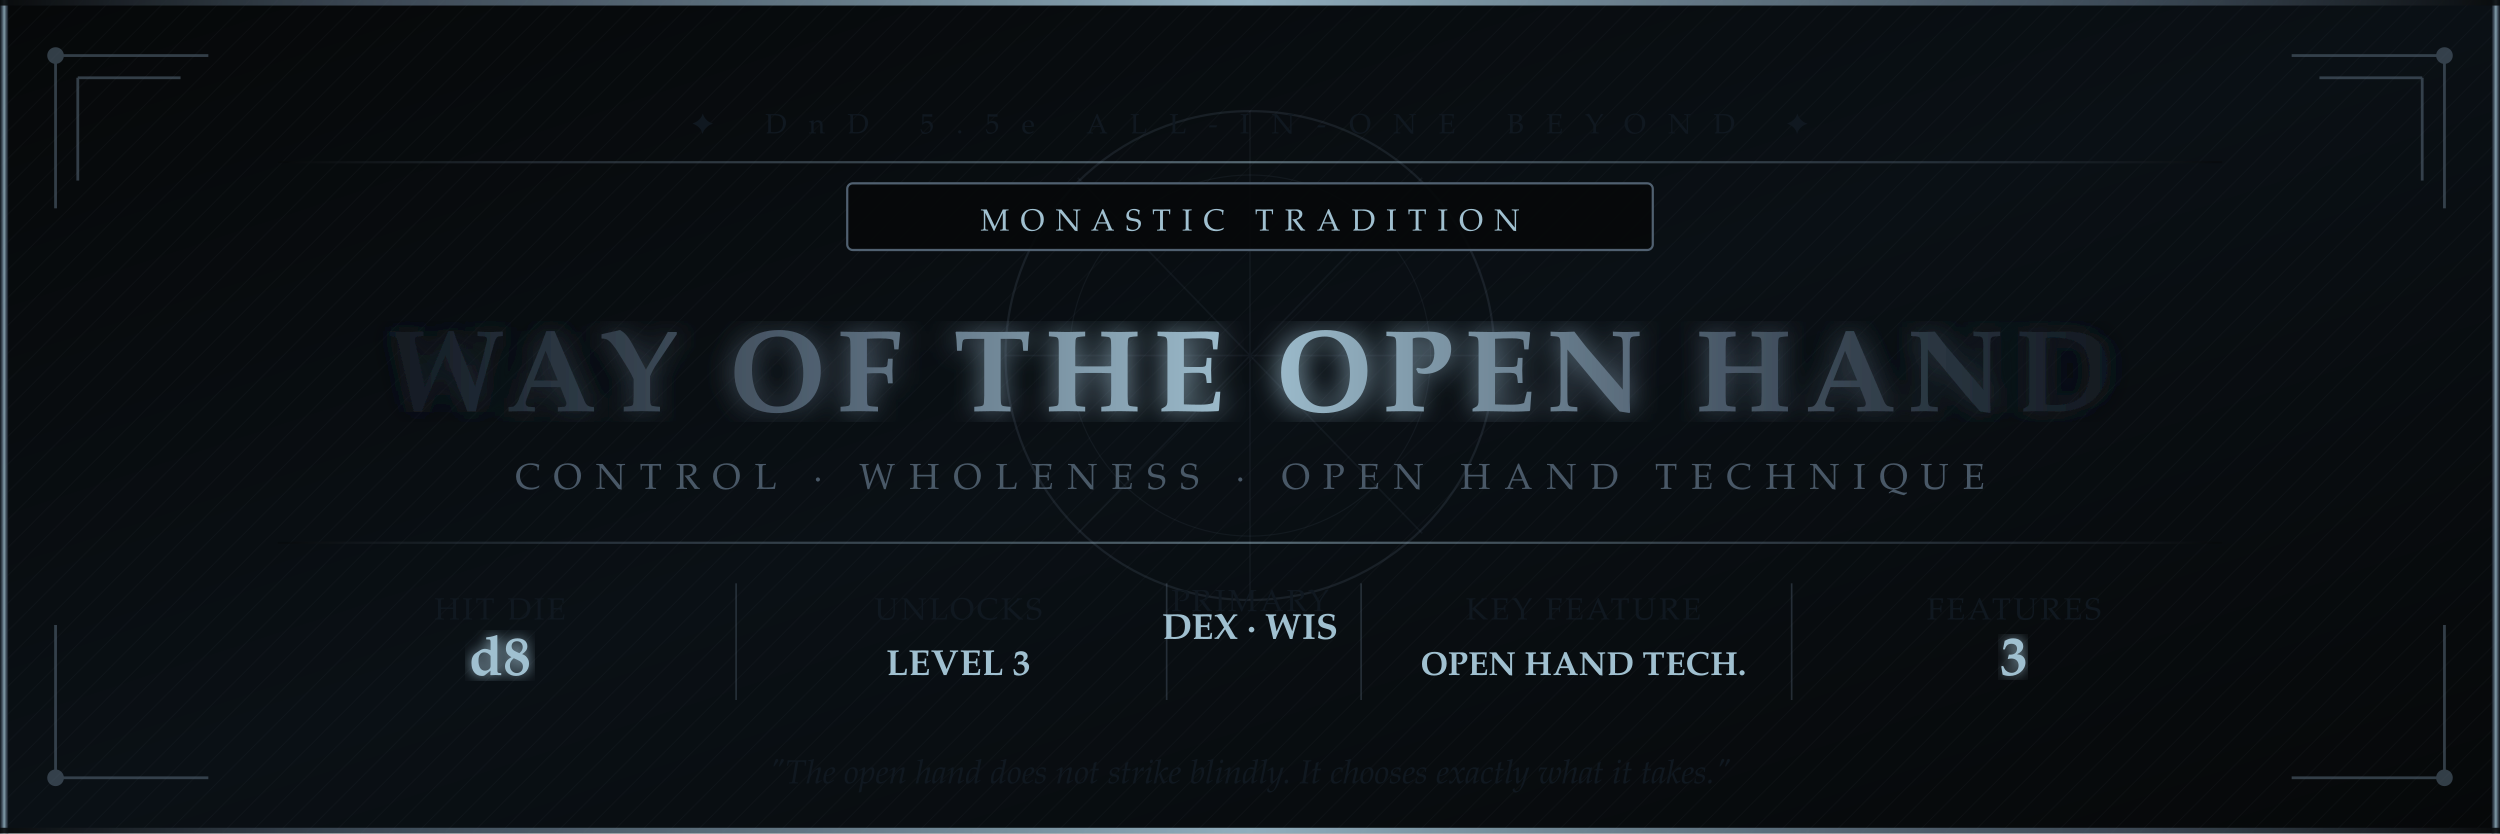
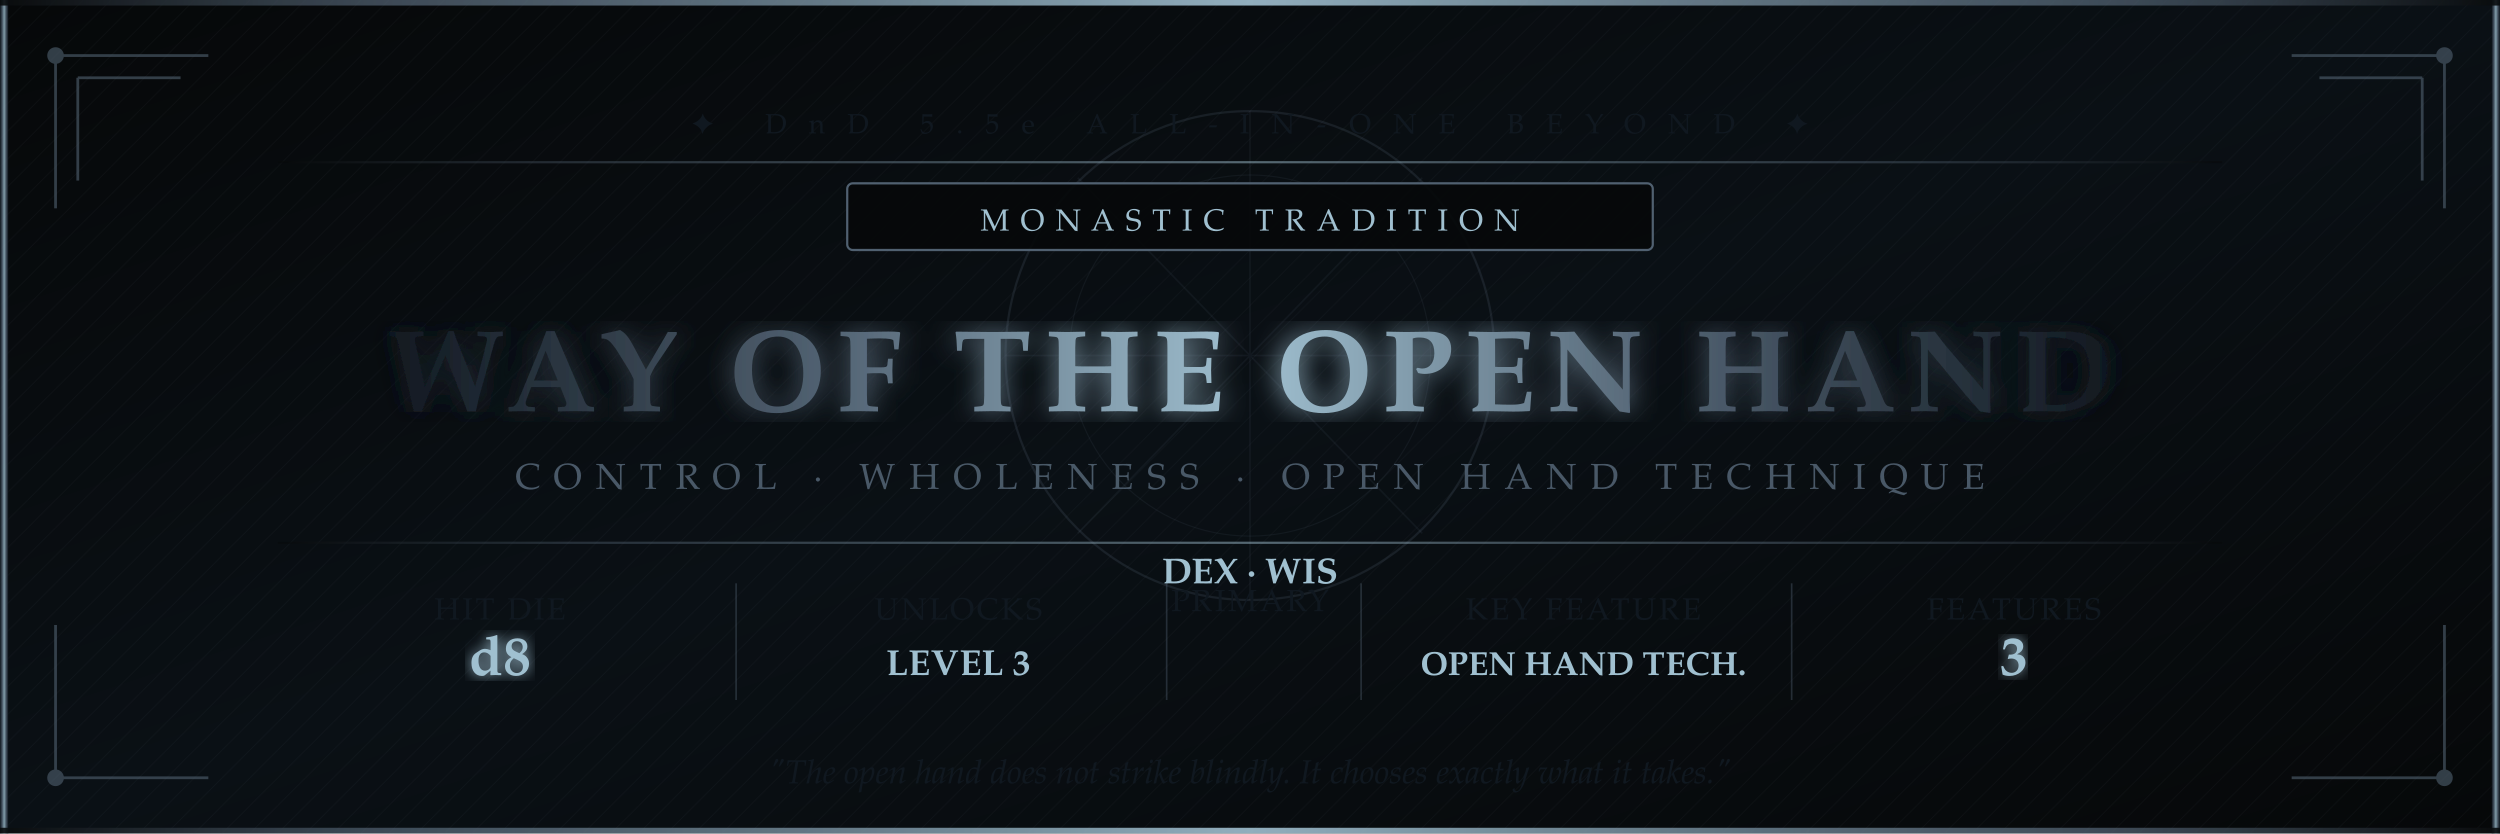
<svg xmlns="http://www.w3.org/2000/svg" width="900" height="300" viewBox="0 0 900 300">
  <defs>
    <linearGradient id="bg" x1="0%" y1="0%" x2="100%" y2="100%">
      <stop offset="0%" style="stop-color:#060809" />
      <stop offset="50%" style="stop-color:#0a1015" />
      <stop offset="100%" style="stop-color:#060809" />
    </linearGradient>
    <linearGradient id="silver" x1="0%" y1="0%" x2="100%" y2="0%">
      <stop offset="0%" style="stop-color:#101820" />
      <stop offset="25%" style="stop-color:#506070" />
      <stop offset="50%" style="stop-color:#a0c0d0" />
      <stop offset="75%" style="stop-color:#506070" />
      <stop offset="100%" style="stop-color:#101820" />
    </linearGradient>
    <linearGradient id="fade" x1="0%" y1="0%" x2="100%" y2="0%">
      <stop offset="0%" style="stop-color:#060809;stop-opacity:1" />
      <stop offset="15%" style="stop-color:#506070;stop-opacity:0.8" />
      <stop offset="50%" style="stop-color:#a0c0d0;stop-opacity:1" />
      <stop offset="85%" style="stop-color:#506070;stop-opacity:0.8" />
      <stop offset="100%" style="stop-color:#060809;stop-opacity:1" />
    </linearGradient>
    <filter id="glow">
      <feGaussianBlur stdDeviation="5" result="blur" />
      <feMerge>
        <feMergeNode in="blur" />
        <feMergeNode in="SourceGraphic" />
      </feMerge>
    </filter>
    <filter id="glow-soft">
      <feGaussianBlur stdDeviation="2.5" result="blur" />
      <feMerge>
        <feMergeNode in="blur" />
        <feMergeNode in="SourceGraphic" />
      </feMerge>
    </filter>
    <pattern id="hatch" width="10" height="10" patternUnits="userSpaceOnUse">
      <path d="M0,10 L10,0" stroke="#506070" stroke-width="0.2" opacity="0.12" />
    </pattern>
  </defs>
  <rect width="900" height="300" fill="url(#bg)" />
  <rect width="900" height="300" fill="url(#hatch)" />
  <circle cx="450" cy="128" r="88" fill="none" stroke="#506070" stroke-width="0.8" opacity="0.22" />
  <circle cx="450" cy="128" r="65" fill="none" stroke="#506070" stroke-width="0.4" opacity="0.13" />
  <g stroke="#506070" stroke-width="0.6" opacity="0.12">
    <line x1="450" y1="40" x2="450" y2="216" />
    <line x1="362" y1="128" x2="538" y2="128" />
    <line x1="388" y1="64" x2="512" y2="192" />
    <line x1="512" y1="64" x2="388" y2="192" />
  </g>
  <rect x="0" y="0" width="3" height="300" fill="url(#silver)" opacity="0.8" />
  <rect x="897" y="0" width="3" height="300" fill="url(#silver)" opacity="0.8" />
  <rect x="0" y="0" width="900" height="2" fill="url(#fade)" opacity="0.9" />
  <rect x="0" y="298" width="900" height="2" fill="url(#fade)" opacity="0.9" />
  <g stroke="#506070" stroke-width="1" fill="none" opacity="0.6">
    <path d="M20,20 L75,20 M20,20 L20,75" />
    <path d="M28,28 L65,28 M28,28 L28,65" />
    <circle cx="20" cy="20" r="3" fill="#506070" stroke="none" />
    <path d="M880,20 L825,20 M880,20 L880,75" />
    <path d="M872,28 L835,28 M872,28 L872,65" />
    <circle cx="880" cy="20" r="3" fill="#506070" stroke="none" />
    <path d="M20,280 L75,280 M20,280 L20,225" />
    <circle cx="20" cy="280" r="3" fill="#506070" stroke="none" />
    <path d="M880,280 L825,280 M880,280 L880,225" />
    <circle cx="880" cy="280" r="3" fill="#506070" stroke="none" />
  </g>
  <rect x="100" y="58" width="700" height="0.8" fill="url(#fade)" opacity="0.5" />
  <text x="450" y="48" text-anchor="middle" font-family="'Palatino Linotype', Palatino, Georgia, serif" font-size="10" fill="#101820" letter-spacing="8">✦ DnD 5.5e ALL-IN-ONE BEYOND ✦</text>
  <rect x="305" y="66" width="290" height="24" rx="2" fill="#060809" opacity="0.9" />
  <rect x="305" y="66" width="290" height="24" rx="2" fill="none" stroke="#506070" stroke-width="0.8" />
  <text x="450" y="83" text-anchor="middle" font-family="'Palatino Linotype', Palatino, Georgia, serif" font-size="11" fill="#a0c0d0" letter-spacing="4">MONASTIC TRADITION</text>
  <text x="450" y="148" text-anchor="middle" font-family="'Palatino Linotype', Palatino, Georgia, serif" font-size="42" font-weight="bold" fill="url(#silver)" filter="url(#glow)" letter-spacing="4">WAY OF THE OPEN HAND</text>
  <text x="450" y="176" text-anchor="middle" font-family="'Palatino Linotype', Palatino, Georgia, serif" font-size="13" fill="#506070" letter-spacing="5" opacity="0.9">CONTROL · WHOLENESS · OPEN HAND TECHNIQUE</text>
  <rect x="100" y="195" width="700" height="0.8" fill="url(#fade)" opacity="0.5" />
  <g font-family="'Palatino Linotype', Palatino, Georgia, serif" fill="#101820">
    <text x="180" y="223" text-anchor="middle" font-size="11" letter-spacing="1">HIT DIE</text>
    <text x="180" y="243" text-anchor="middle" font-size="20" font-weight="bold" fill="#a0c0d0" filter="url(#glow-soft)">d8</text>
    <line x1="265" y1="210" x2="265" y2="252" stroke="#506070" stroke-width="0.6" opacity="0.4" />
    <text x="345" y="223" text-anchor="middle" font-size="11" letter-spacing="1">UNLOCKS</text>
    <text x="345" y="243" text-anchor="middle" font-size="13" font-weight="bold" fill="#a0c0d0">LEVEL 3</text>
    <line x1="420" y1="210" x2="420" y2="252" stroke="#506070" stroke-width="0.6" opacity="0.4" />
    <text x="450" y="220" text-anchor="middle" font-size="11" letter-spacing="1">PRIMARY</text>
-     <text x="450" y="230" text-anchor="middle" font-size="13" font-weight="bold" fill="#a0c0d0">DEX · WIS</text>
+     <text x="450" y="210" text-anchor="middle" font-size="13" font-weight="bold" fill="#a0c0d0">DEX · WIS</text>
    <line x1="490" y1="210" x2="490" y2="252" stroke="#506070" stroke-width="0.6" opacity="0.4" />
    <text x="570" y="223" text-anchor="middle" font-size="11" letter-spacing="1">KEY FEATURE</text>
    <text x="570" y="243" text-anchor="middle" font-size="12" font-weight="bold" fill="#a0c0d0">OPEN HAND TECH.</text>
    <line x1="645" y1="210" x2="645" y2="252" stroke="#506070" stroke-width="0.6" opacity="0.4" />
    <text x="725" y="223" text-anchor="middle" font-size="11" letter-spacing="1">FEATURES</text>
    <text x="725" y="243" text-anchor="middle" font-size="20" font-weight="bold" fill="#a0c0d0" filter="url(#glow-soft)">3</text>
  </g>
  <text x="450" y="282" text-anchor="middle" font-family="'Palatino Linotype', Palatino, Georgia, serif" font-size="12" fill="#101820" font-style="italic">
    "The open hand does not strike blindly. It chooses exactly what it takes."
  </text>
</svg>
